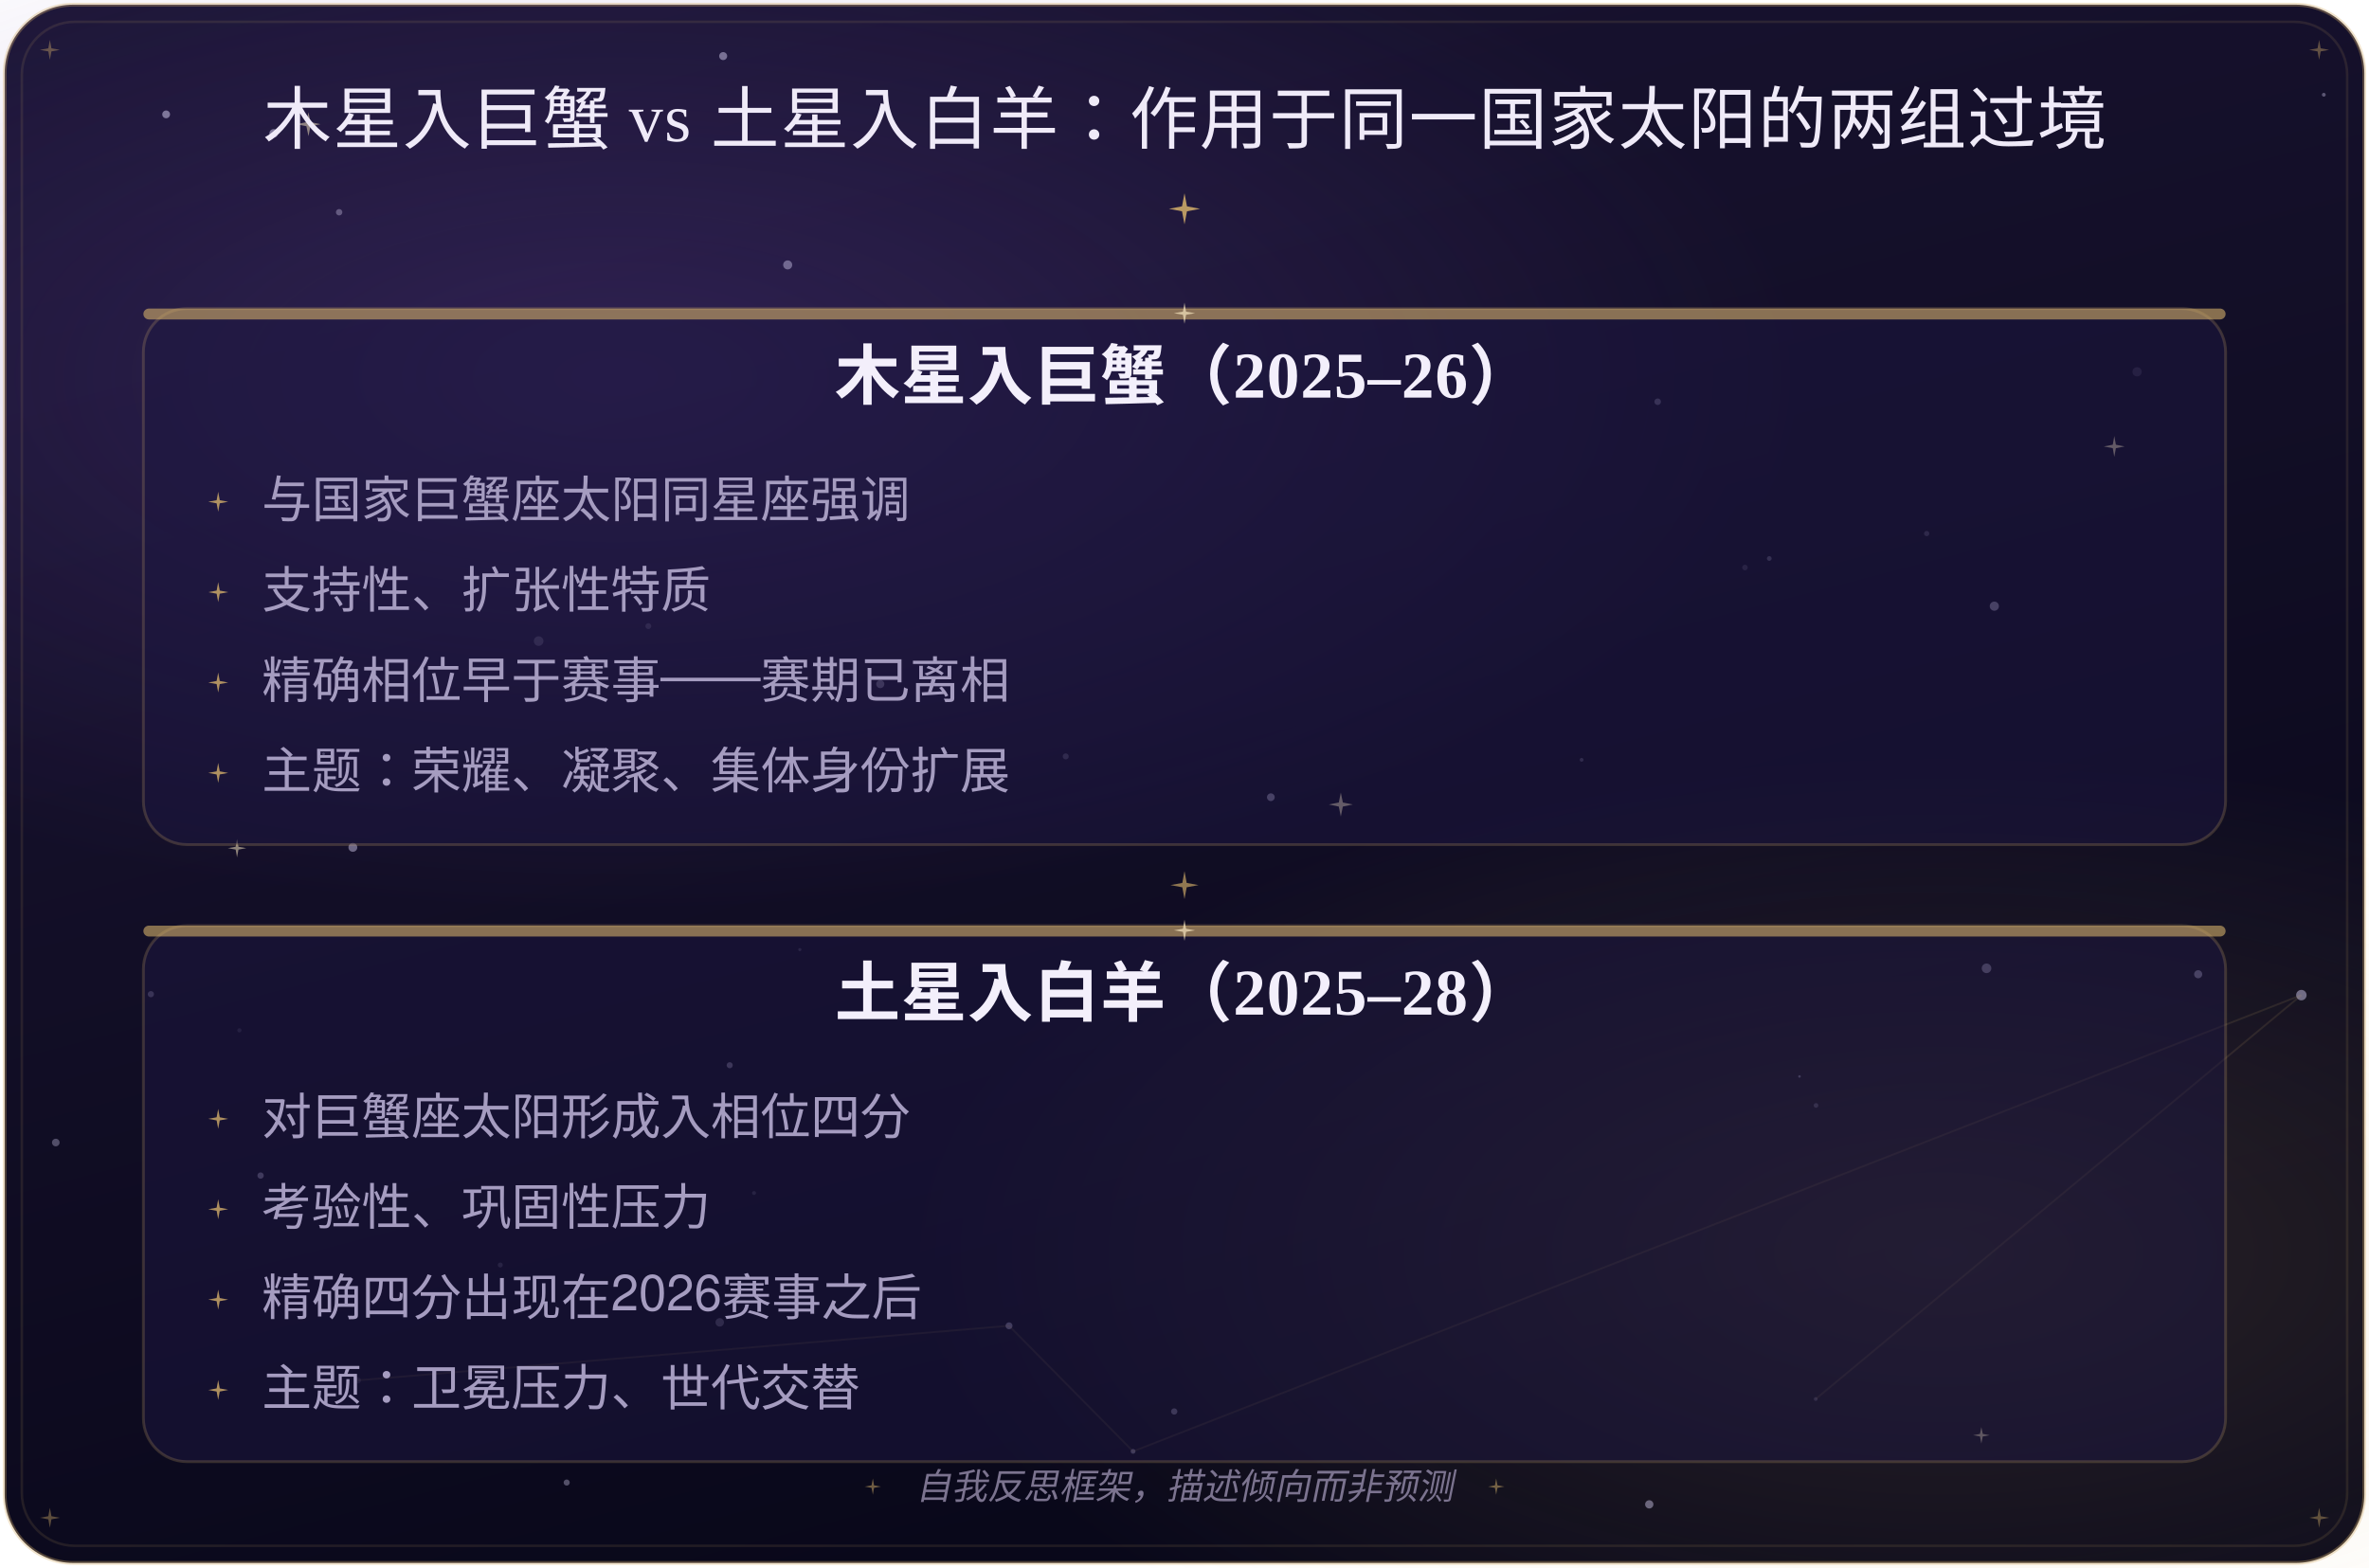
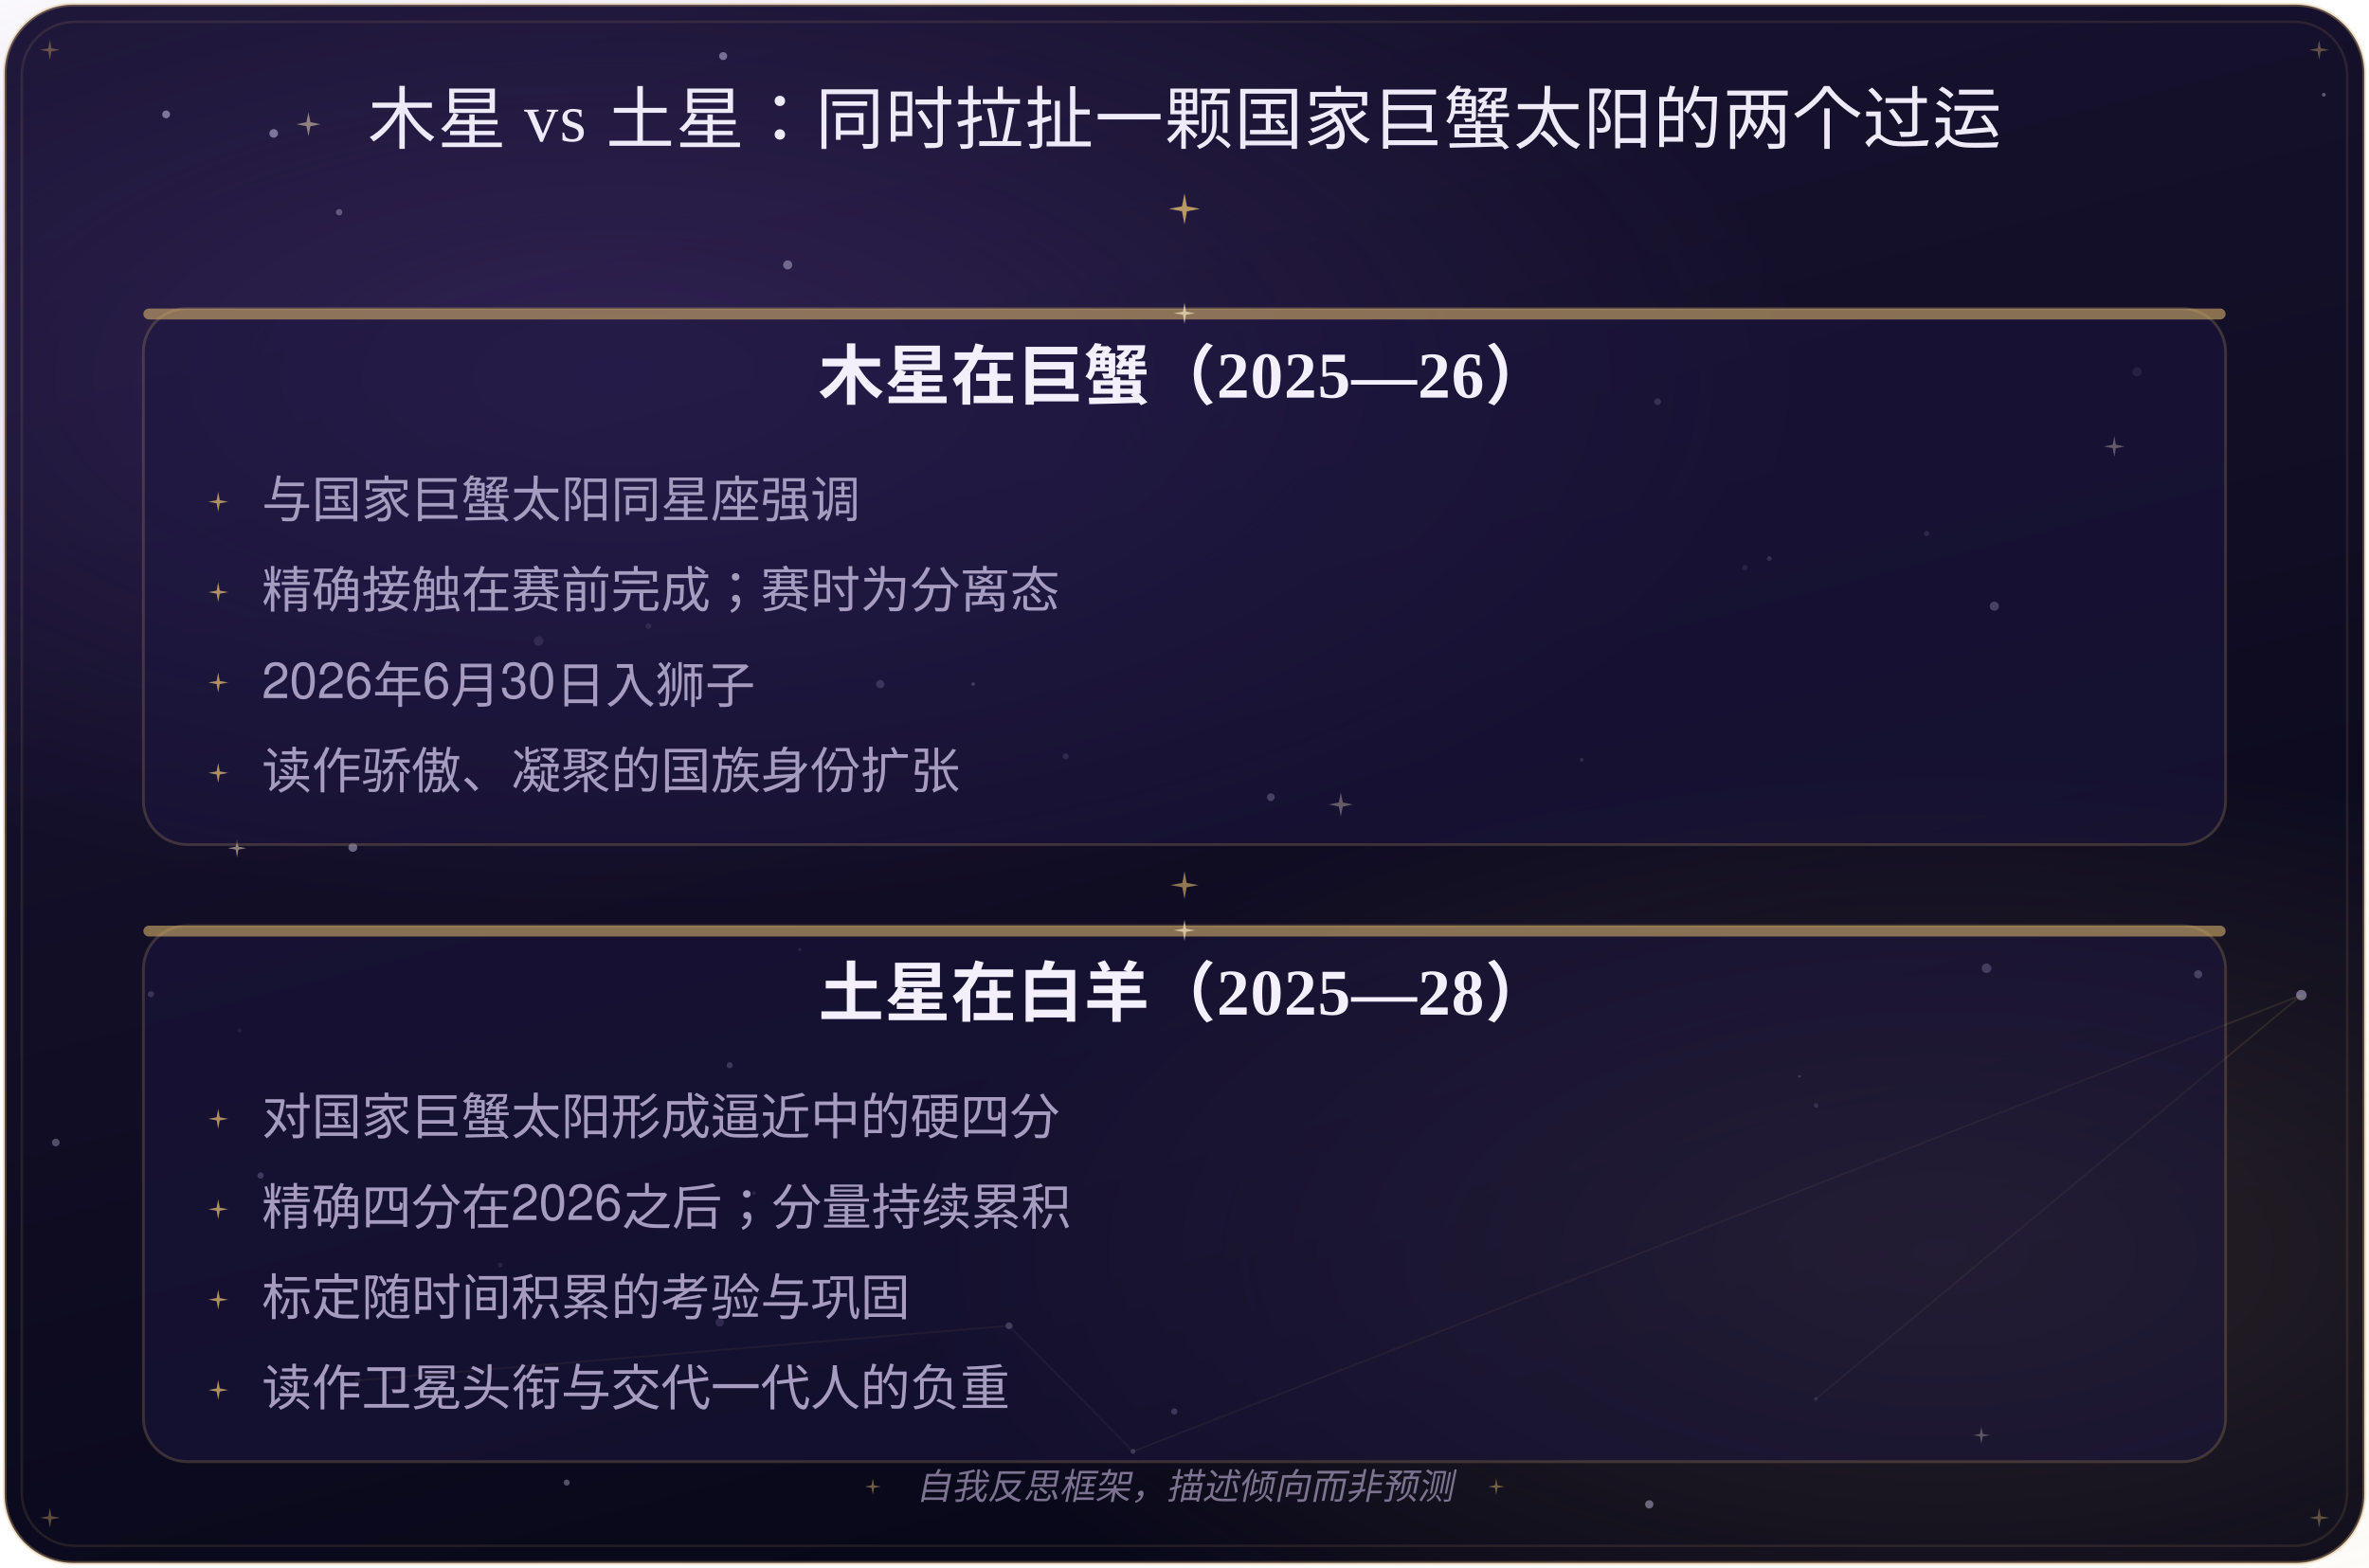
- <svg xmlns="http://www.w3.org/2000/svg" viewBox="0 0 760 503" role="img" aria-label="木星入巨蟹 vs 土星入白羊：作用于同一国家太阳的两组过境">
+ <svg xmlns="http://www.w3.org/2000/svg" viewBox="0 0 760 503" role="img" aria-label="木星 vs 土星：同时拉扯一颗国家巨蟹太阳的两个过运">
  <defs>
    <linearGradient id="argentinaworldcup2026astrology1zh-panel" x1="0" y1="0" x2="0.4" y2="1">
      <stop offset="0" stop-color="#1a1433" />
      <stop offset="0.55" stop-color="#120e26" />
      <stop offset="1" stop-color="#09081a" />
    </linearGradient>
    <radialGradient id="argentinaworldcup2026astrology1zh-foil" cx="0.42" cy="0.34" r="0.75">
      <stop offset="0" stop-color="#fbf0d2" />
      <stop offset="0.5" stop-color="#e8c882" />
      <stop offset="1" stop-color="#b8923f" />
    </radialGradient>
    <radialGradient id="argentinaworldcup2026astrology1zh-glow" cx="0.5" cy="0.5" r="0.5">
      <stop offset="0" stop-color="#f6e6bf" />
      <stop offset="1" stop-color="#f6e6bf" stop-opacity="0" />
    </radialGradient>
    <radialGradient id="argentinaworldcup2026astrology1zh-neb1" cx="0.5" cy="0.5" r="0.5">
      <stop offset="0" stop-color="#6f4bb0" stop-opacity="0.28" />
      <stop offset="1" stop-color="#6f4bb0" stop-opacity="0" />
    </radialGradient>
    <radialGradient id="argentinaworldcup2026astrology1zh-neb2" cx="0.5" cy="0.5" r="0.5">
      <stop offset="0" stop-color="#d4af6a" stop-opacity="0.16" />
      <stop offset="1" stop-color="#d4af6a" stop-opacity="0" />
    </radialGradient>
    <linearGradient id="argentinaworldcup2026astrology1zh-rule" x1="0" y1="0" x2="1" y2="0">
      <stop offset="0" stop-color="#d4af6a" stop-opacity="0" />
      <stop offset="0.5" stop-color="#d4af6a" stop-opacity="0.6" />
      <stop offset="1" stop-color="#d4af6a" stop-opacity="0" />
    </linearGradient>
  </defs>
  <rect x="1.5" y="1.5" width="757" height="500" rx="22" fill="url(#argentinaworldcup2026astrology1zh-panel)" />
  <ellipse cx="198" cy="121" rx="380" ry="171" fill="url(#argentinaworldcup2026astrology1zh-neb1)" />
  <ellipse cx="623" cy="402" rx="334" ry="161" fill="url(#argentinaworldcup2026astrology1zh-neb2)" />
  <circle cx="181.8" cy="475.7" r="0.98" fill="#cfc8ea" opacity="0.37" />
  <circle cx="582.5" cy="448.9" r="0.61" fill="#cfc8ea" opacity="0.25" />
  <circle cx="312.2" cy="219.5" r="0.58" fill="#cfc8ea" opacity="0.43" />
  <circle cx="559.8" cy="182.1" r="0.89" fill="#cfc8ea" opacity="0.19" />
  <circle cx="208.0" cy="200.9" r="0.94" fill="#cfc8ea" opacity="0.21" />
  <circle cx="738.3" cy="319.3" r="1.68" fill="#cfc8ea" opacity="0.49" />
  <circle cx="407.7" cy="255.8" r="1.24" fill="#cfc8ea" opacity="0.51" />
  <circle cx="53.3" cy="36.7" r="1.25" fill="#cfc8ea" opacity="0.53" />
  <circle cx="48.4" cy="319.0" r="1.00" fill="#cfc8ea" opacity="0.36" />
  <circle cx="567.6" cy="179.2" r="0.76" fill="#cfc8ea" opacity="0.32" />
  <circle cx="363.5" cy="465.7" r="0.77" fill="#cfc8ea" opacity="0.43" />
  <circle cx="252.7" cy="85.0" r="1.45" fill="#cfc8ea" opacity="0.44" />
  <circle cx="705.2" cy="312.6" r="1.30" fill="#cfc8ea" opacity="0.50" />
  <circle cx="230.9" cy="424.3" r="1.36" fill="#cfc8ea" opacity="0.28" />
  <circle cx="113.2" cy="271.9" r="1.42" fill="#cfc8ea" opacity="0.47" />
  <circle cx="531.8" cy="128.9" r="1.05" fill="#cfc8ea" opacity="0.34" />
  <circle cx="323.7" cy="425.4" r="1.11" fill="#cfc8ea" opacity="0.46" />
  <circle cx="114.8" cy="442.9" r="1.02" fill="#cfc8ea" opacity="0.13" />
  <circle cx="582.6" cy="354.7" r="0.75" fill="#cfc8ea" opacity="0.27" />
  <circle cx="87.8" cy="42.8" r="1.38" fill="#cfc8ea" opacity="0.52" />
  <circle cx="241.9" cy="382.8" r="0.63" fill="#cfc8ea" opacity="0.19" />
  <circle cx="160.5" cy="405.9" r="0.79" fill="#cfc8ea" opacity="0.20" />
  <circle cx="234.1" cy="341.8" r="0.98" fill="#cfc8ea" opacity="0.40" />
  <circle cx="108.8" cy="68.1" r="1.03" fill="#cfc8ea" opacity="0.36" />
  <circle cx="507.4" cy="243.8" r="0.61" fill="#cfc8ea" opacity="0.28" />
  <circle cx="685.6" cy="119.3" r="1.48" fill="#cfc8ea" opacity="0.16" />
  <circle cx="172.8" cy="205.7" r="1.54" fill="#cfc8ea" opacity="0.23" />
  <circle cx="745.5" cy="30.4" r="0.61" fill="#cfc8ea" opacity="0.38" />
  <circle cx="282.4" cy="219.5" r="1.30" fill="#cfc8ea" opacity="0.37" />
  <circle cx="17.9" cy="366.6" r="1.22" fill="#cfc8ea" opacity="0.35" />
  <circle cx="577.3" cy="345.4" r="0.41" fill="#cfc8ea" opacity="0.42" />
  <circle cx="76.8" cy="330.6" r="0.67" fill="#cfc8ea" opacity="0.16" />
  <circle cx="341.9" cy="242.7" r="0.96" fill="#cfc8ea" opacity="0.25" />
  <circle cx="637.3" cy="310.7" r="1.54" fill="#cfc8ea" opacity="0.46" />
  <circle cx="103.8" cy="241.9" r="0.44" fill="#cfc8ea" opacity="0.52" />
  <circle cx="232.0" cy="18.0" r="1.28" fill="#cfc8ea" opacity="0.50" />
  <circle cx="639.8" cy="194.5" r="1.47" fill="#cfc8ea" opacity="0.51" />
  <circle cx="376.7" cy="452.9" r="1.01" fill="#cfc8ea" opacity="0.41" />
  <circle cx="529.1" cy="482.7" r="1.33" fill="#cfc8ea" opacity="0.46" />
  <circle cx="256.6" cy="304.7" r="0.51" fill="#cfc8ea" opacity="0.20" />
  <circle cx="83.6" cy="377.2" r="1.02" fill="#cfc8ea" opacity="0.44" />
  <circle cx="618.1" cy="171.2" r="0.85" fill="#cfc8ea" opacity="0.24" />
  <path d="M 678.293 139.9 L 678.8 142.7 L 681.6 143.249 L 678.8 143.8 L 678.293 146.6 L 677.8 143.8 L 674.9 143.249 L 677.8 142.7 Z" fill="#f6e6bf" opacity="0.671" />
  <path d="M 430.151 254.3 L 430.8 257.5 L 434.0 258.134 L 430.8 258.8 L 430.151 262.0 L 429.5 258.8 L 426.3 258.134 L 429.5 257.5 Z" fill="#f6e6bf" opacity="0.679" />
  <path d="M 98.958 36.0 L 99.6 39.2 L 102.8 39.851 L 99.6 40.5 L 98.958 43.7 L 98.3 40.5 L 95.1 39.851 L 98.3 39.2 Z" fill="#f6e6bf" opacity="0.508" />
  <path d="M 635.636 457.9 L 636.1 460.1 L 638.3 460.511 L 636.1 460.9 L 635.636 463.2 L 635.2 460.9 L 633.0 460.511 L 635.2 460.1 Z" fill="#f6e6bf" opacity="0.62" />
  <path d="M 76.046 269.2 L 76.5 271.7 L 79.0 272.149 L 76.5 272.6 L 76.046 275.1 L 75.6 272.6 L 73.1 272.149 L 75.6 271.7 Z" fill="#f6e6bf" opacity="0.535" />
  <path d="M 582.5 448.9 L 738.3 319.3 L 363.5 465.7 L 323.7 425.4 L 114.8 442.9" fill="none" stroke="#d4af6a" stroke-width="0.6" opacity="0.12" />
  <rect x="1.5" y="1.5" width="757" height="500" rx="22" fill="none" stroke="#d4af6a" stroke-opacity="0.34" stroke-width="1.2" />
  <rect x="7" y="7" width="746" height="489" rx="17" fill="none" stroke="#d4af6a" stroke-opacity="0.12" stroke-width="0.8" />
  <path d="M 16 12.8 L 16.5 15.5 L 19.2 16 L 16.5 16.5 L 16 19.2 L 15.5 16.5 L 12.8 16 L 15.5 15.5 Z" fill="#d4af6a" opacity="0.4" />
  <path d="M 744 12.8 L 744.5 15.5 L 747.2 16 L 744.5 16.5 L 744 19.2 L 743.5 16.5 L 740.8 16 L 743.5 15.5 Z" fill="#d4af6a" opacity="0.4" />
  <path d="M 16 483.8 L 16.5 486.5 L 19.2 487 L 16.5 487.5 L 16 490.2 L 15.5 487.5 L 12.8 487 L 15.5 486.5 Z" fill="#d4af6a" opacity="0.4" />
  <path d="M 744 483.8 L 744.5 486.5 L 747.2 487 L 744.5 487.5 L 744 490.2 L 743.5 487.5 L 740.8 487 L 743.5 486.5 Z" fill="#d4af6a" opacity="0.4" />
-   <text x="380" y="46" text-anchor="middle" font-family="Georgia, 'Times New Roman', serif" font-size="22" letter-spacing="0.4" fill="#efeaf8">木星入巨蟹 vs 土星入白羊：作用于同一国家太阳的两组过境</text>
+   <text x="380" y="46" text-anchor="middle" font-family="Georgia, 'Times New Roman', serif" font-size="22" letter-spacing="0.4" fill="#efeaf8">木星 vs 土星：同时拉扯一颗国家巨蟹太阳的两个过运</text>
  <line x1="230" y1="67" x2="368" y2="67" stroke="url(#argentinaworldcup2026astrology1zh-rule)" stroke-width="1" />
  <line x1="392" y1="67" x2="530" y2="67" stroke="url(#argentinaworldcup2026astrology1zh-rule)" stroke-width="1" />
  <path d="M 380 62.0 L 380.8 66.2 L 385.0 67 L 380.8 67.8 L 380 72.0 L 379.2 67.8 L 375.0 67 L 379.2 66.2 Z" fill="#d4af6a" opacity="0.85" />
  <rect x="46" y="99" width="668" height="172.0" rx="14" fill="#1d1740" fill-opacity="0.5" stroke="#d4af6a" stroke-opacity="0.22" stroke-width="0.9" />
  <rect x="46" y="99" width="668" height="3.5" rx="1.8" fill="#d4af6a" fill-opacity="0.6" />
  <path d="M 380 97.1 L 380.5 100.0 L 383.4 100.5 L 380.5 101.0 L 380 103.9 L 379.5 101.0 L 376.6 100.5 L 379.5 100.0 Z" fill="#f6e6bf" opacity="0.7" />
-   <text x="380" y="128.0" text-anchor="middle" font-family="Georgia, 'Times New Roman', serif" font-size="21" font-weight="700" letter-spacing="0.3" fill="#f3effb">木星入巨蟹（2025–26）</text>
+   <text x="380" y="128.0" text-anchor="middle" font-family="Georgia, 'Times New Roman', serif" font-size="21" font-weight="700" letter-spacing="0.3" fill="#f3effb">木星在巨蟹（2025—26）</text>
  <path d="M 70 157.8 L 70.5 160.5 L 73.2 161 L 70.5 161.5 L 70 164.2 L 69.5 161.5 L 66.8 161 L 69.5 160.5 Z" fill="#d4af6a" opacity="0.8" />
-   <text x="84" y="166.0" font-family="Helvetica, Arial, sans-serif" font-size="16" fill="#a59cc0">与国家巨蟹座太阳同星座强调</text>
+   <text x="84" y="166.0" font-family="Helvetica, Arial, sans-serif" font-size="16" fill="#a59cc0">与国家巨蟹太阳同星座强调</text>
  <path d="M 70 186.8 L 70.5 189.5 L 73.2 190 L 70.5 190.5 L 70 193.2 L 69.5 190.5 L 66.8 190 L 69.5 189.5 Z" fill="#d4af6a" opacity="0.8" />
-   <text x="84" y="195.0" font-family="Helvetica, Arial, sans-serif" font-size="16" fill="#a59cc0">支持性、扩张性特质</text>
+   <text x="84" y="195.0" font-family="Helvetica, Arial, sans-serif" font-size="16" fill="#a59cc0">精确接触在赛前完成；赛时为分离态</text>
  <path d="M 70 215.8 L 70.5 218.5 L 73.2 219 L 70.5 219.5 L 70 222.2 L 69.5 219.5 L 66.8 219 L 69.5 218.5 Z" fill="#d4af6a" opacity="0.8" />
-   <text x="84" y="224.0" font-family="Helvetica, Arial, sans-serif" font-size="16" fill="#a59cc0">精确相位早于赛事——赛期已离相</text>
+   <text x="84" y="224.0" font-family="Helvetica, Arial, sans-serif" font-size="16" fill="#a59cc0">2026年6月30日入狮子</text>
  <path d="M 70 244.8 L 70.5 247.5 L 73.2 248 L 70.5 248.5 L 70 251.2 L 69.5 248.5 L 66.8 248 L 69.5 247.5 Z" fill="#d4af6a" opacity="0.8" />
-   <text x="84" y="253.0" font-family="Helvetica, Arial, sans-serif" font-size="16" fill="#a59cc0">主题：荣耀、凝聚、集体身份扩展</text>
+   <text x="84" y="253.0" font-family="Helvetica, Arial, sans-serif" font-size="16" fill="#a59cc0">读作骄傲、凝聚的国族身份扩张</text>
  <path d="M 380 279.5 L 380.7 283.3 L 384.5 284 L 380.7 284.7 L 380 288.5 L 379.3 284.7 L 375.5 284 L 379.3 283.3 Z" fill="#d4af6a" opacity="0.65" />
  <rect x="46" y="297" width="668" height="172.0" rx="14" fill="#1d1740" fill-opacity="0.5" stroke="#d4af6a" stroke-opacity="0.22" stroke-width="0.9" />
  <rect x="46" y="297" width="668" height="3.5" rx="1.8" fill="#d4af6a" fill-opacity="0.6" />
  <path d="M 380 295.1 L 380.5 298.0 L 383.4 298.5 L 380.5 299.0 L 380 301.9 L 379.5 299.0 L 376.6 298.5 L 379.5 298.0 Z" fill="#f6e6bf" opacity="0.7" />
-   <text x="380" y="326.0" text-anchor="middle" font-family="Georgia, 'Times New Roman', serif" font-size="21" font-weight="700" letter-spacing="0.3" fill="#f3effb">土星入白羊（2025–28）</text>
+   <text x="380" y="326.0" text-anchor="middle" font-family="Georgia, 'Times New Roman', serif" font-size="21" font-weight="700" letter-spacing="0.3" fill="#f3effb">土星在白羊（2025—28）</text>
  <path d="M 70 355.8 L 70.5 358.5 L 73.2 359 L 70.5 359.5 L 70 362.2 L 69.5 359.5 L 66.8 359 L 69.5 358.5 Z" fill="#d4af6a" opacity="0.8" />
-   <text x="84" y="364.0" font-family="Helvetica, Arial, sans-serif" font-size="16" fill="#a59cc0">对巨蟹座太阳形成入相位四分</text>
+   <text x="84" y="364.0" font-family="Helvetica, Arial, sans-serif" font-size="16" fill="#a59cc0">对国家巨蟹太阳形成逼近中的硬四分</text>
  <path d="M 70 384.8 L 70.5 387.5 L 73.2 388 L 70.5 388.5 L 70 391.2 L 69.5 388.5 L 66.8 388 L 69.5 387.5 Z" fill="#d4af6a" opacity="0.8" />
-   <text x="84" y="393.0" font-family="Helvetica, Arial, sans-serif" font-size="16" fill="#a59cc0">考验性、巩固性压力</text>
+   <text x="84" y="393.0" font-family="Helvetica, Arial, sans-serif" font-size="16" fill="#a59cc0">精确四分在2026之后；分量持续累积</text>
  <path d="M 70 413.8 L 70.5 416.5 L 73.2 417 L 70.5 417.5 L 70 420.2 L 69.5 417.5 L 66.8 417 L 69.5 416.5 Z" fill="#d4af6a" opacity="0.8" />
-   <text x="84" y="422.0" font-family="Helvetica, Arial, sans-serif" font-size="16" fill="#a59cc0">精确四分出现在2026赛事之后</text>
+   <text x="84" y="422.0" font-family="Helvetica, Arial, sans-serif" font-size="16" fill="#a59cc0">标定随时间积累的考验与巩固</text>
  <path d="M 70 442.8 L 70.5 445.5 L 73.2 446 L 70.5 446.5 L 70 449.2 L 69.5 446.5 L 66.8 446 L 69.5 445.5 Z" fill="#d4af6a" opacity="0.8" />
-   <text x="84" y="451.0" font-family="Helvetica, Arial, sans-serif" font-size="16" fill="#a59cc0">主题：卫冕压力、世代交替</text>
+   <text x="84" y="451.0" font-family="Helvetica, Arial, sans-serif" font-size="16" fill="#a59cc0">读作卫冕头衔与交代一代人的负重</text>
  <path d="M 280.025 474.4 L 280.4 476.6 L 282.6 477 L 280.4 477.4 L 280.025 479.6 L 279.6 477.4 L 277.4 477 L 279.6 476.6 Z" fill="#d4af6a" opacity="0.5" />
  <text x="380" y="481" text-anchor="middle" font-family="Georgia, 'Times New Roman', serif" font-style="italic" font-size="11.5" fill="#7b738f">自我反思框架，描述倾向而非预测</text>
  <path d="M 479.975 474.4 L 480.4 476.6 L 482.6 477 L 480.4 477.4 L 479.975 479.6 L 479.6 477.4 L 477.4 477 L 479.6 476.6 Z" fill="#d4af6a" opacity="0.5" />
</svg>
